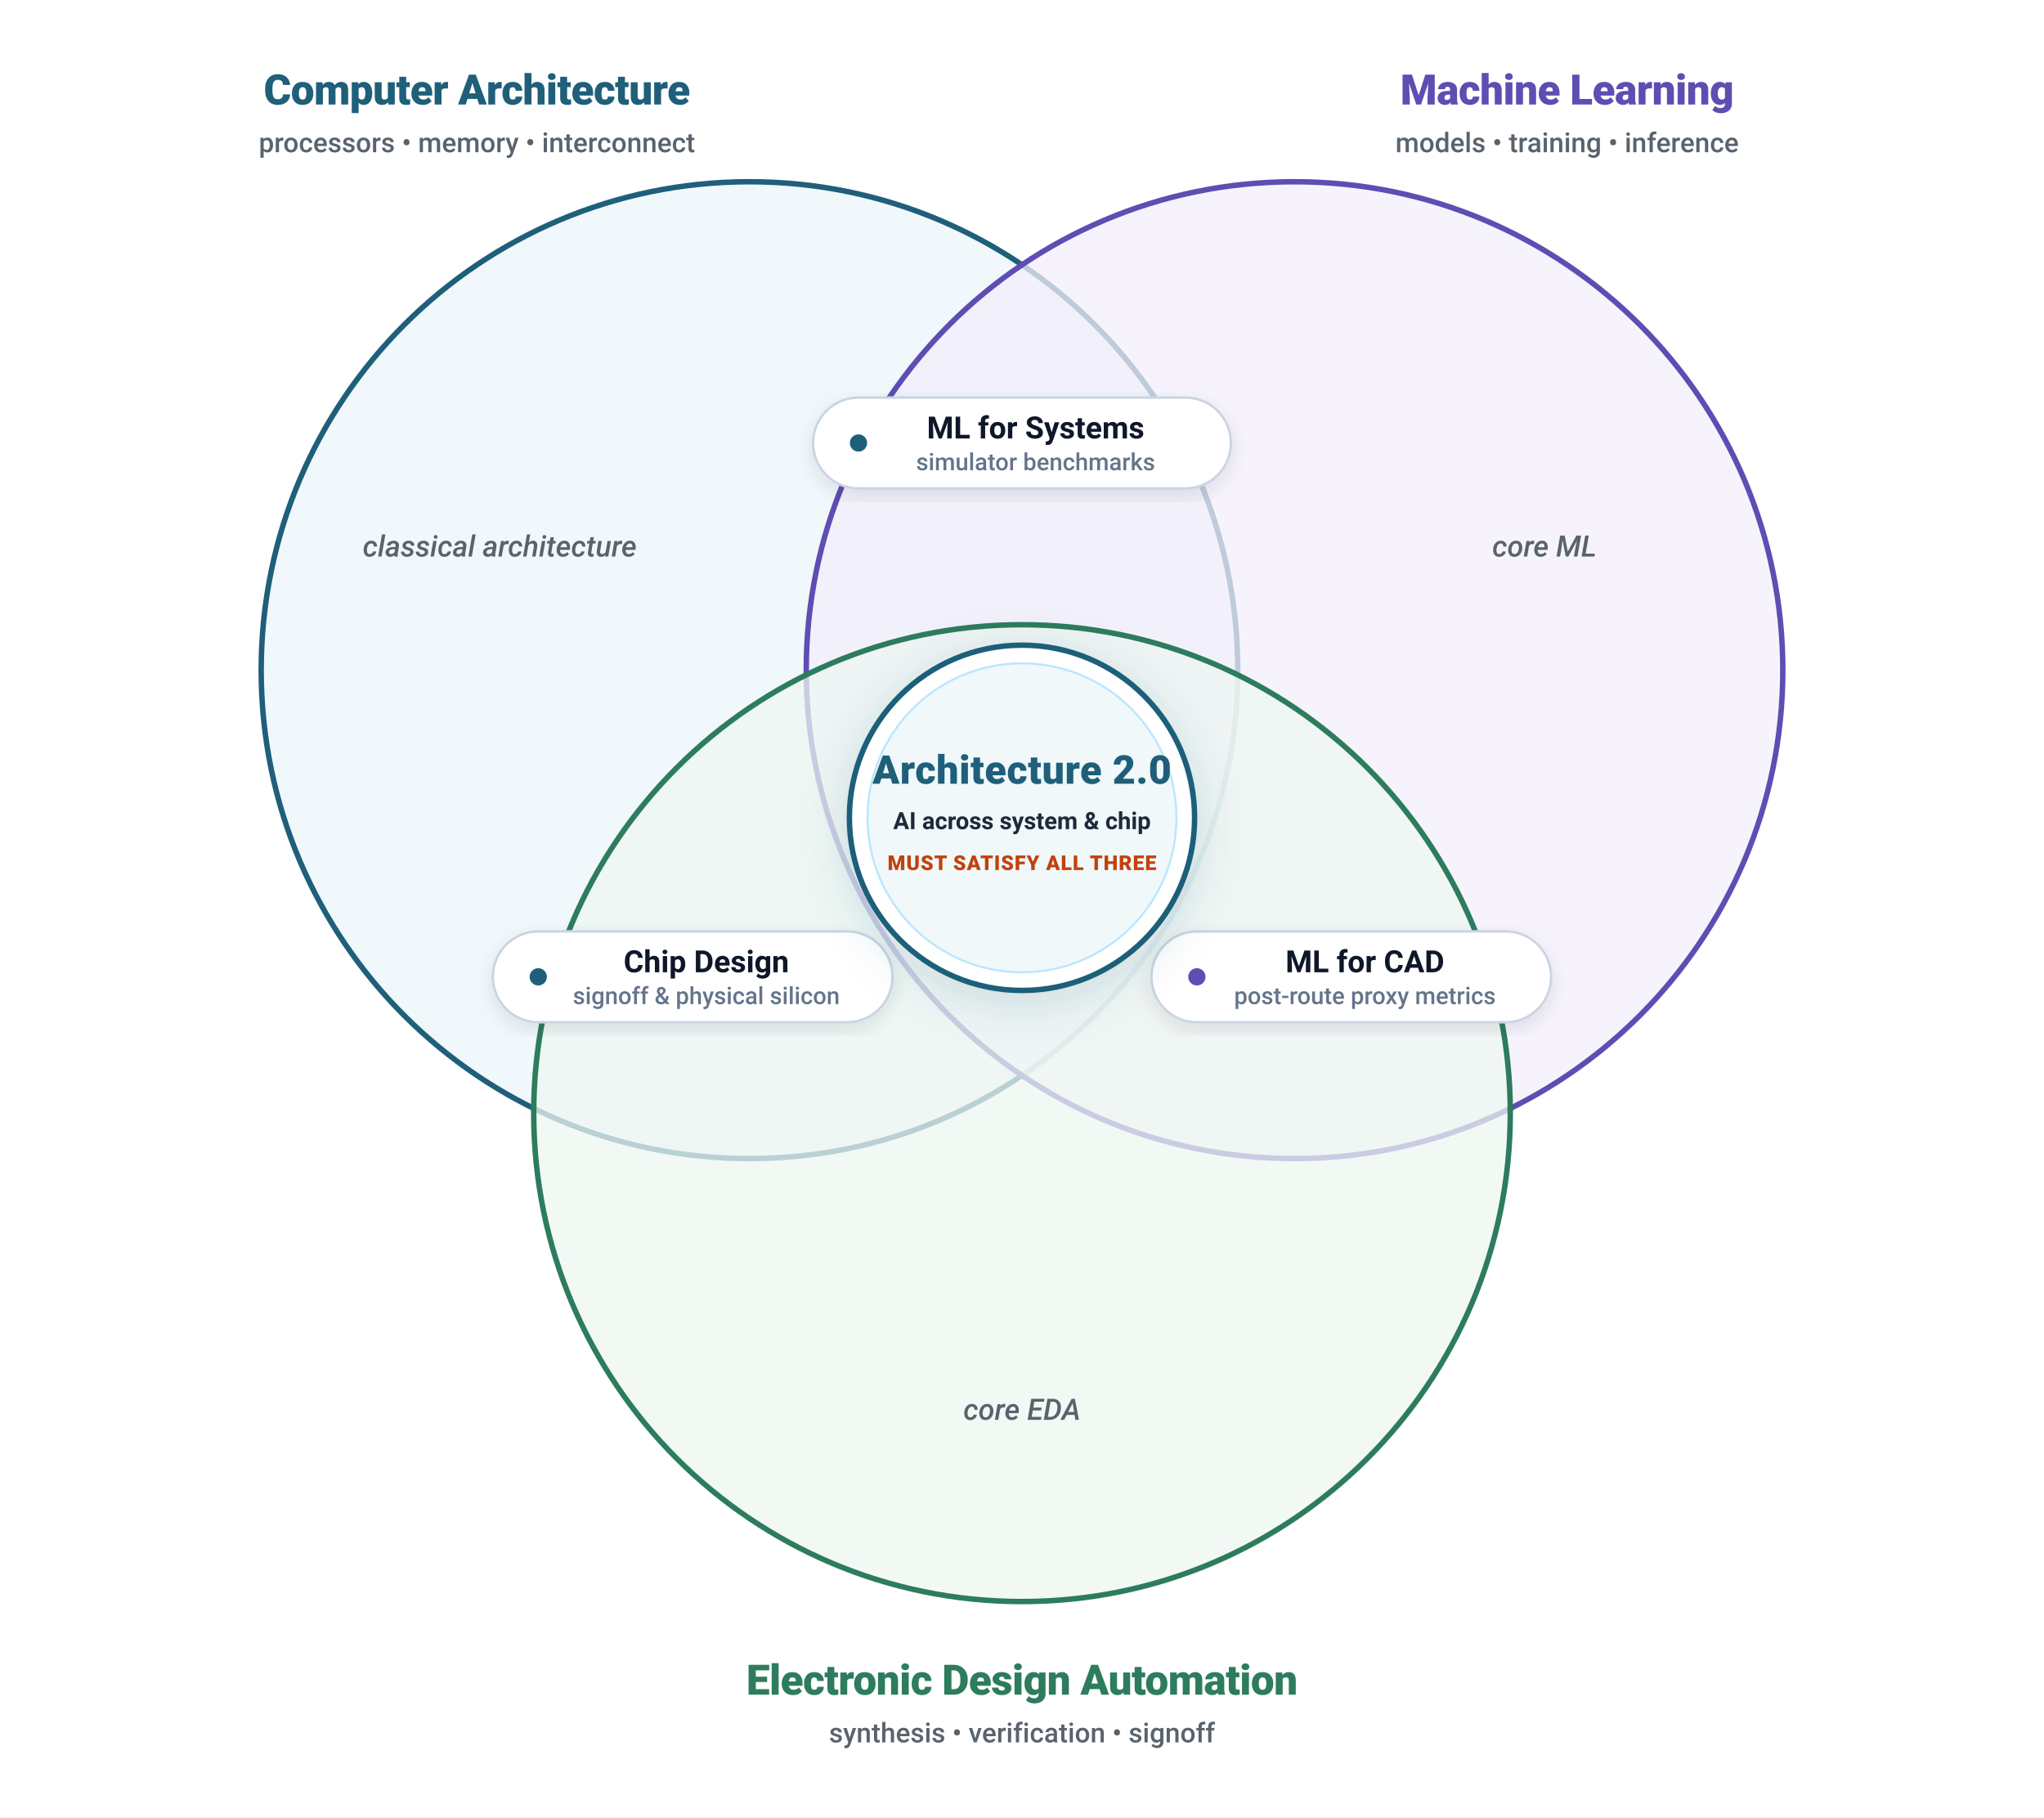
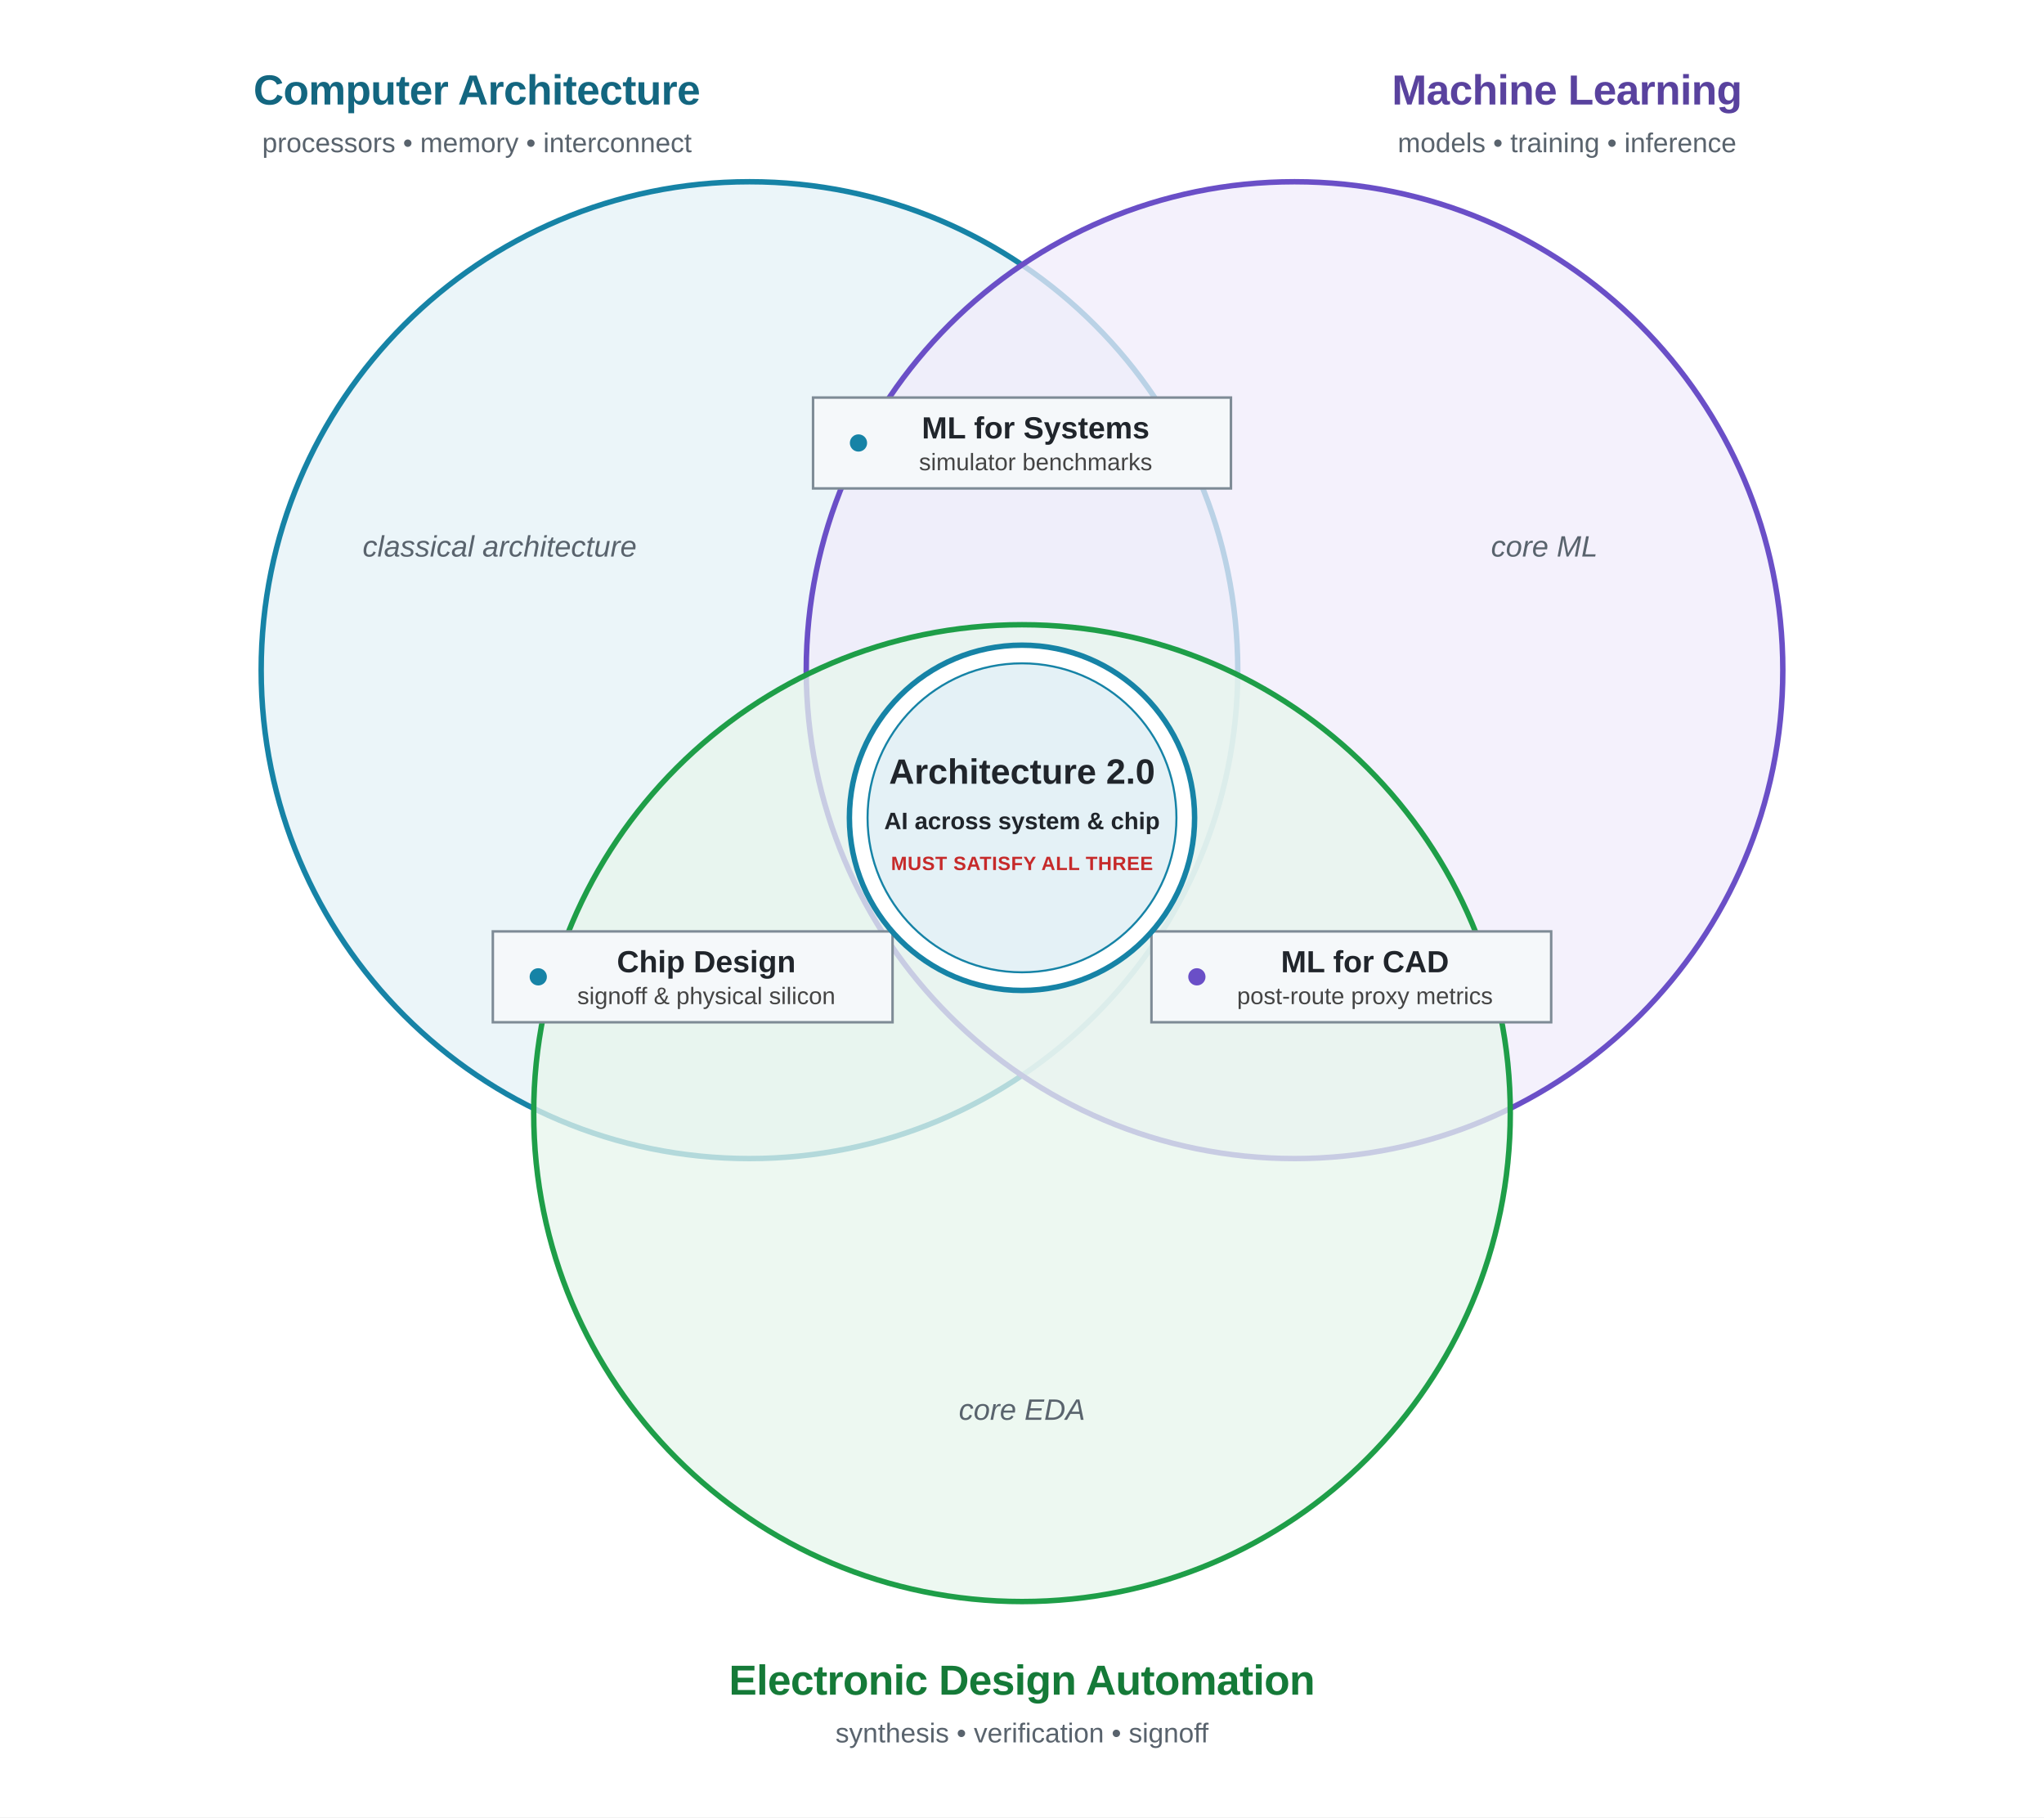
- <svg xmlns="http://www.w3.org/2000/svg" viewBox="0 0 900 800" width="100%" height="100%" font-family="-apple-system, BlinkMacSystemFont, 'Segoe UI', Roboto, Helvetica, Arial, sans-serif">
+ <svg xmlns="http://www.w3.org/2000/svg" viewBox="0 0 900 800" width="100%" height="100%" font-family="Arial, Helvetica, sans-serif">
  <defs>
-     <filter id="pill-shadow-g" x="-15%" y="-15%" width="130%" height="130%">
-       <feDropShadow dx="0" dy="3" stdDeviation="4" flood-color="#0f172a" flood-opacity="0.10" />
-     </filter>
-     <filter id="center-glow-g" x="-25%" y="-25%" width="150%" height="150%">
-       <feDropShadow dx="0" dy="4" stdDeviation="10" flood-color="#1F5F7A" flood-opacity="0.18" />
-     </filter>
  </defs>
  <rect x="0" y="0" width="900" height="800" fill="#FFFFFF" />
-   <circle cx="330" cy="295" r="215" fill="#EBF5F9" fill-opacity="0.75" stroke="#1F5F7A" stroke-width="2.4" />
-   <circle cx="570" cy="295" r="215" fill="#F3EEFA" fill-opacity="0.75" stroke="#5E4DB2" stroke-width="2.4" />
-   <circle cx="450" cy="490" r="215" fill="#EDF7F1" fill-opacity="0.75" stroke="#2D7C5D" stroke-width="2.4" />
+   <circle cx="330" cy="295" r="215" fill="#E4F1F6" fill-opacity="0.75" stroke="#1683A6" stroke-width="2.4" />
+   <circle cx="570" cy="295" r="215" fill="#F0ECFA" fill-opacity="0.75" stroke="#6A4FC7" stroke-width="2.4" />
+   <circle cx="450" cy="490" r="215" fill="#E7F5EC" fill-opacity="0.75" stroke="#1E9E48" stroke-width="2.4" />
  <g text-anchor="middle">
-     <text x="210" y="46" font-size="18.5" font-weight="800" fill="#1F5F7A" letter-spacing="-0.2px">Computer Architecture</text>
+     <text x="210" y="46" font-size="18.5" font-weight="700" fill="#136680" letter-spacing="-0.2px">Computer Architecture</text>
    <text x="210" y="67" font-size="12" font-weight="500" fill="#59636D">processors • memory • interconnect</text>
  </g>
  <g text-anchor="middle">
-     <text x="690" y="46" font-size="18.5" font-weight="800" fill="#5E4DB2" letter-spacing="-0.2px">Machine Learning</text>
+     <text x="690" y="46" font-size="18.5" font-weight="700" fill="#59429E" letter-spacing="-0.2px">Machine Learning</text>
    <text x="690" y="67" font-size="12" font-weight="500" fill="#59636D">models • training • inference</text>
  </g>
  <g text-anchor="middle">
-     <text x="450" y="746" font-size="18.5" font-weight="800" fill="#2D7C5D" letter-spacing="-0.2px">Electronic Design Automation</text>
+     <text x="450" y="746" font-size="18.5" font-weight="700" fill="#157A38" letter-spacing="-0.2px">Electronic Design Automation</text>
    <text x="450" y="767" font-size="12" font-weight="500" fill="#59636D">synthesis • verification • signoff</text>
  </g>
  <g font-size="13" font-weight="500" font-style="italic" fill="#59636D" text-anchor="middle">
    <text x="220" y="245">classical architecture</text>
    <text x="680" y="245">core ML</text>
    <text x="450" y="625">core EDA</text>
  </g>
  <g transform="translate(450, 195)" text-anchor="middle">
-     <rect x="-92" y="-20" width="184" height="40" rx="20" fill="#FFFFFF" filter="url(#pill-shadow-g)" stroke="#CBD5E1" stroke-width="1.1" />
-     <circle cx="-72" cy="0" r="3.8" fill="#1F5F7A" />
-     <text x="6" y="-2" font-size="13.5" font-weight="700" fill="#0F172A">ML for Systems</text>
-     <text x="6" y="12" font-size="10.5" font-weight="500" fill="#64748B">simulator benchmarks</text>
+     <rect x="-92" y="-20" width="184" height="40" rx="0" fill="#F5F8FA" stroke="#7E8B96" stroke-width="1.1" />
+     <circle cx="-72" cy="0" r="3.8" fill="#1683A6" />
+     <text x="6" y="-2" font-size="13.5" font-weight="700" fill="#20252B">ML for Systems</text>
+     <text x="6" y="12" font-size="10.5" font-weight="500" fill="#444444">simulator benchmarks</text>
  </g>
  <g transform="translate(305, 430)" text-anchor="middle">
-     <rect x="-88" y="-20" width="176" height="40" rx="20" fill="#FFFFFF" filter="url(#pill-shadow-g)" stroke="#CBD5E1" stroke-width="1.1" />
-     <circle cx="-68" cy="0" r="3.8" fill="#1F5F7A" />
-     <text x="6" y="-2" font-size="13.5" font-weight="700" fill="#0F172A">Chip Design</text>
-     <text x="6" y="12" font-size="10.5" font-weight="500" fill="#64748B">signoff &amp; physical silicon</text>
+     <rect x="-88" y="-20" width="176" height="40" rx="0" fill="#F5F8FA" stroke="#7E8B96" stroke-width="1.1" />
+     <circle cx="-68" cy="0" r="3.8" fill="#1683A6" />
+     <text x="6" y="-2" font-size="13.5" font-weight="700" fill="#20252B">Chip Design</text>
+     <text x="6" y="12" font-size="10.5" font-weight="500" fill="#444444">signoff &amp; physical silicon</text>
  </g>
  <g transform="translate(595, 430)" text-anchor="middle">
-     <rect x="-88" y="-20" width="176" height="40" rx="20" fill="#FFFFFF" filter="url(#pill-shadow-g)" stroke="#CBD5E1" stroke-width="1.1" />
-     <circle cx="-68" cy="0" r="3.8" fill="#5E4DB2" />
-     <text x="6" y="-2" font-size="13.5" font-weight="700" fill="#0F172A">ML for CAD</text>
-     <text x="6" y="12" font-size="10.5" font-weight="500" fill="#64748B">post-route proxy metrics</text>
+     <rect x="-88" y="-20" width="176" height="40" rx="0" fill="#F5F8FA" stroke="#7E8B96" stroke-width="1.1" />
+     <circle cx="-68" cy="0" r="3.8" fill="#6A4FC7" />
+     <text x="6" y="-2" font-size="13.5" font-weight="700" fill="#20252B">ML for CAD</text>
+     <text x="6" y="12" font-size="10.5" font-weight="500" fill="#444444">post-route proxy metrics</text>
  </g>
  <g transform="translate(450, 360)" text-anchor="middle">
-     <circle cx="0" cy="0" r="76" fill="#FFFFFF" filter="url(#center-glow-g)" stroke="#1F5F7A" stroke-width="2.4" />
-     <circle cx="0" cy="0" r="68" fill="#F0F8FA" stroke="#BAE6FD" stroke-width="0.9" />
-     <text x="0" y="-15" font-size="17.5" font-weight="800" fill="#1F5F7A" letter-spacing="0.2px">Architecture 2.0</text>
-     <text x="0" y="5" font-size="10.5" font-weight="600" fill="#1E293B">AI across system &amp; chip</text>
-     <text x="0" y="23" font-size="9" font-weight="800" fill="#C2410C" letter-spacing="0.35px">MUST SATISFY ALL THREE</text>
+     <circle cx="0" cy="0" r="76" fill="#FFFFFF" stroke="#1683A6" stroke-width="2.4" />
+     <circle cx="0" cy="0" r="68" fill="#E4F1F6" stroke="#1683A6" stroke-width="0.9" />
+     <text x="0" y="-15" font-size="15.5" font-weight="700" fill="#20252B" letter-spacing="0">Architecture 2.0</text>
+     <text x="0" y="5" font-size="10.5" font-weight="600" fill="#20252B">AI across system &amp; chip</text>
+     <text x="0" y="23" font-size="8.5" font-weight="700" fill="#C62A2A" letter-spacing="0.2px">MUST SATISFY ALL THREE</text>
  </g>
</svg>
